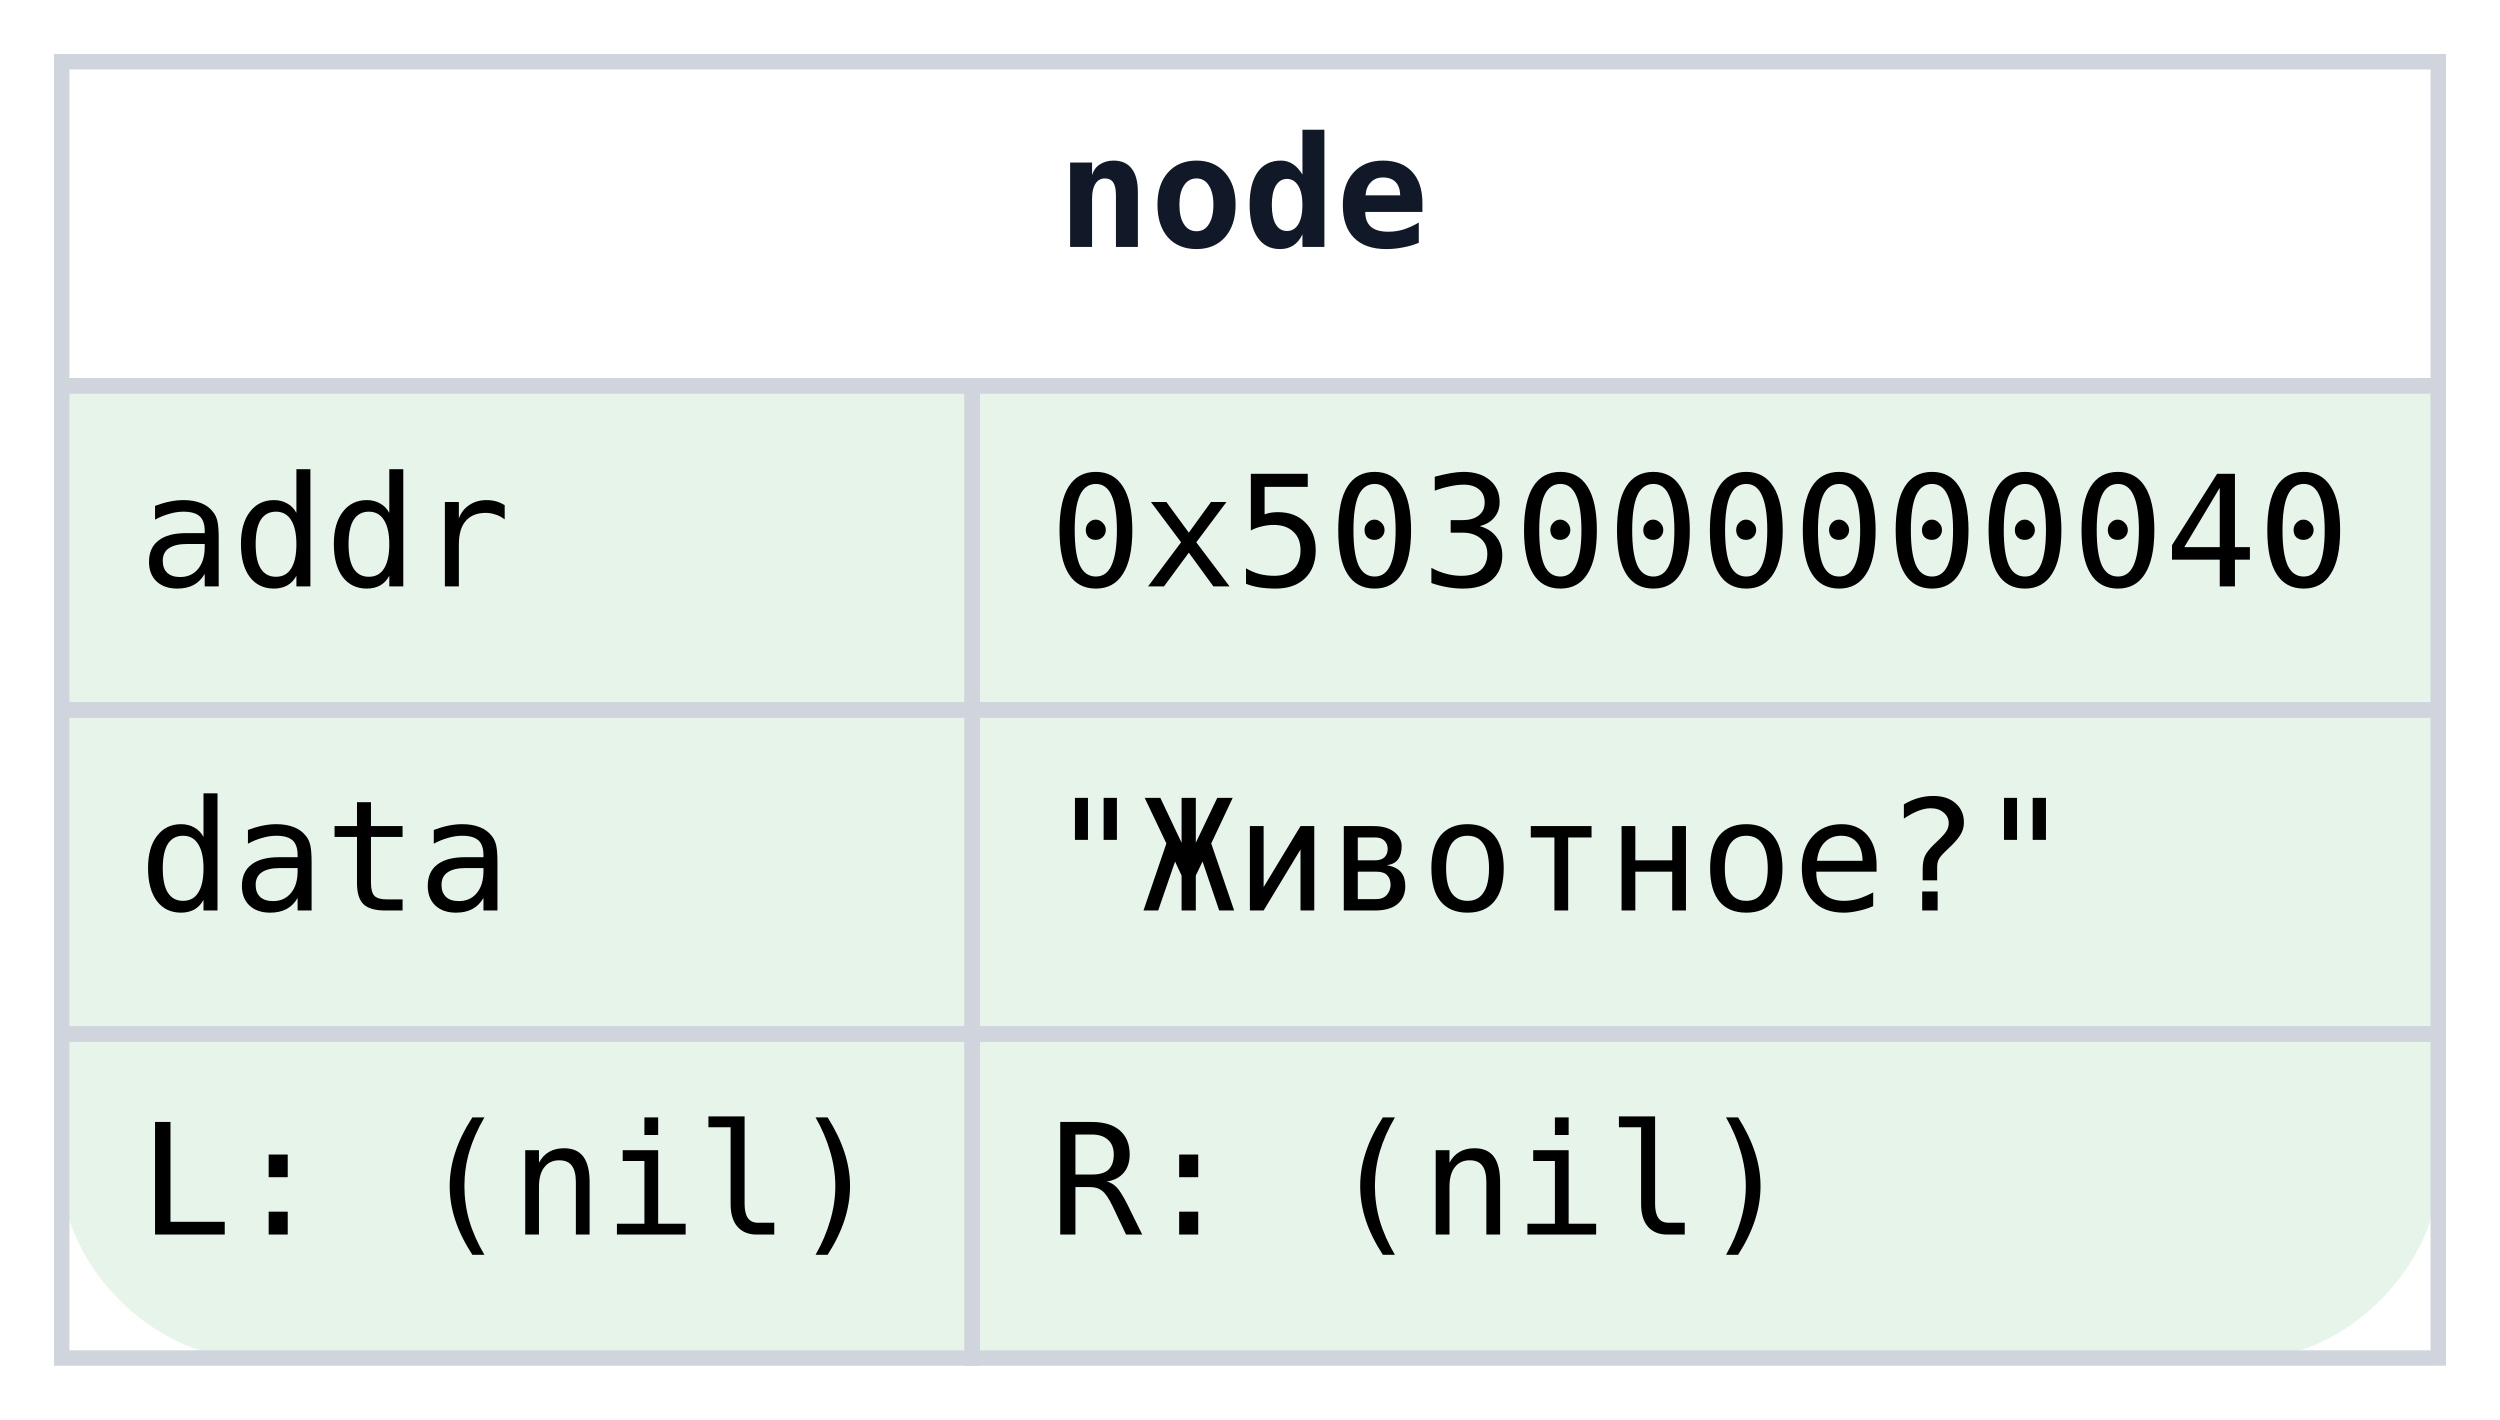
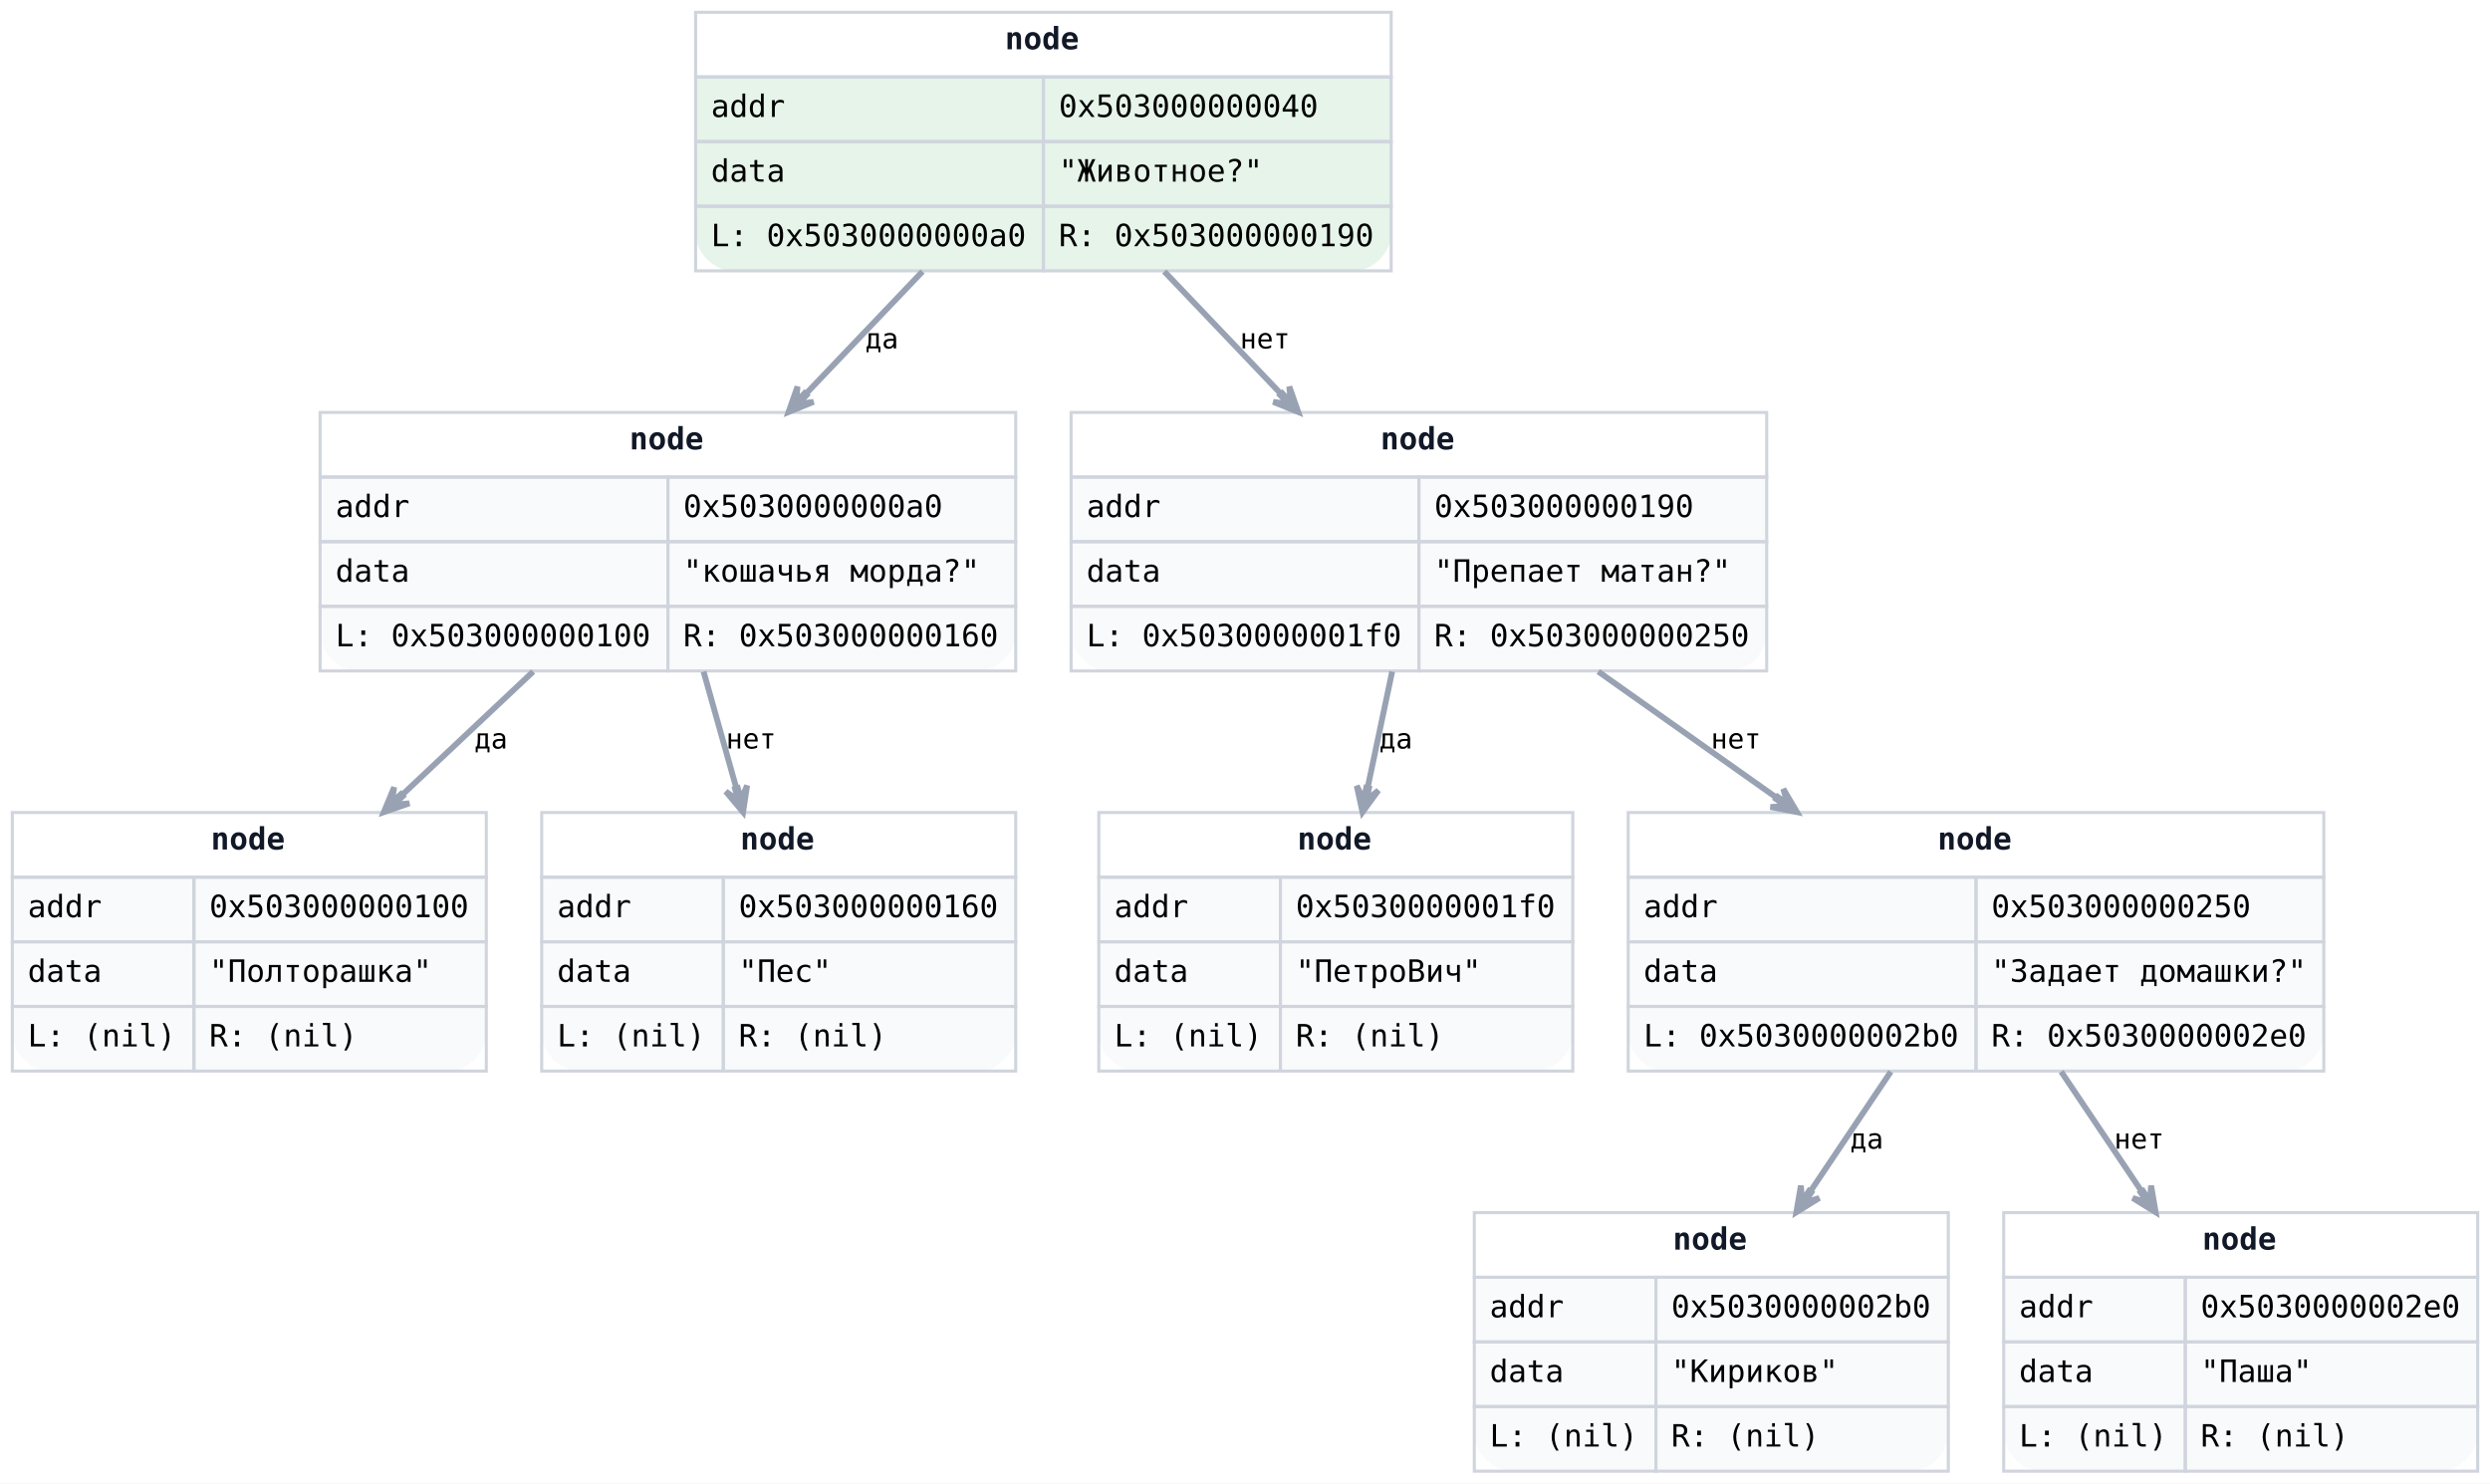
- <svg xmlns="http://www.w3.org/2000/svg" width="162pt" height="92pt" viewBox="0.00 0.00 162.00 92.00">
-   <g id="graph0" class="graph" transform="scale(1 1) rotate(0) translate(4 88)">
-     <polygon fill="white" stroke="transparent" points="-4,4 -4,-88 158,-88 158,4 -4,4" />
+ <svg xmlns="http://www.w3.org/2000/svg" width="809pt" height="482pt" viewBox="0.00 0.00 809.00 482.00">
+   <g id="graph0" class="graph" transform="scale(1 1) rotate(0) translate(4 478)">
+     <polygon fill="white" stroke="transparent" points="-4,4 -4,-478 805,-478 805,4 -4,4" />
    <g id="node1" class="node">
-       <path fill="#e6f4ea" stroke="transparent" stroke-width="2" d="M142,-84C142,-84 12,-84 12,-84 6,-84 0,-78 0,-72 0,-72 0,-12 0,-12 0,-6 6,0 12,0 12,0 142,0 142,0 148,0 154,-6 154,-12 154,-12 154,-72 154,-72 154,-78 148,-84 142,-84" />
-       <polygon fill="#ffffff" stroke="transparent" points="0,-63 0,-84 154,-84 154,-63 0,-63" />
-       <polygon fill="none" stroke="#d0d5dd" points="0,-63 0,-84 154,-84 154,-63 0,-63" />
-       <text text-anchor="start" x="64.5" y="-72" font-family="monospace" font-weight="bold" font-size="10.00" fill="#111827">node</text>
-       <polygon fill="none" stroke="#d0d5dd" points="0,-42 0,-63 59,-63 59,-42 0,-42" />
-       <text text-anchor="start" x="5" y="-50" font-family="monospace" font-size="10.00">addr</text>
-       <polygon fill="none" stroke="#d0d5dd" points="59,-42 59,-63 154,-63 154,-42 59,-42" />
-       <text text-anchor="start" x="64" y="-50" font-family="monospace" font-size="10.00">0x503000000040</text>
-       <polygon fill="none" stroke="#d0d5dd" points="0,-21 0,-42 59,-42 59,-21 0,-21" />
-       <text text-anchor="start" x="5" y="-29" font-family="monospace" font-size="10.00">data</text>
-       <polygon fill="none" stroke="#d0d5dd" points="59,-21 59,-42 154,-42 154,-21 59,-21" />
-       <text text-anchor="start" x="64" y="-29" font-family="monospace" font-size="10.00">"Животное?"</text>
-       <polygon fill="none" stroke="#d0d5dd" points="0,0 0,-21 59,-21 59,0 0,0" />
-       <text text-anchor="start" x="5" y="-8" font-family="monospace" font-size="10.00">L: (nil)</text>
-       <polygon fill="none" stroke="#d0d5dd" points="59,0 59,-21 154,-21 154,0 59,0" />
-       <text text-anchor="start" x="64" y="-8" font-family="monospace" font-size="10.00">R: (nil)</text>
+       <path fill="#e6f4ea" stroke="transparent" stroke-width="2" d="M436,-474C436,-474 234,-474 234,-474 228,-474 222,-468 222,-462 222,-462 222,-402 222,-402 222,-396 228,-390 234,-390 234,-390 436,-390 436,-390 442,-390 448,-396 448,-402 448,-402 448,-462 448,-462 448,-468 442,-474 436,-474" />
+       <polygon fill="#ffffff" stroke="transparent" points="222,-453 222,-474 448,-474 448,-453 222,-453" />
+       <polygon fill="none" stroke="#d0d5dd" points="222,-453 222,-474 448,-474 448,-453 222,-453" />
+       <text text-anchor="start" x="322.5" y="-462" font-family="monospace" font-weight="bold" font-size="10.00" fill="#111827">node</text>
+       <polygon fill="none" stroke="#d0d5dd" points="222,-432 222,-453 335,-453 335,-432 222,-432" />
+       <text text-anchor="start" x="227" y="-440" font-family="monospace" font-size="10.00">addr</text>
+       <polygon fill="none" stroke="#d0d5dd" points="335,-432 335,-453 448,-453 448,-432 335,-432" />
+       <text text-anchor="start" x="340" y="-440" font-family="monospace" font-size="10.00">0x503000000040</text>
+       <polygon fill="none" stroke="#d0d5dd" points="222,-411 222,-432 335,-432 335,-411 222,-411" />
+       <text text-anchor="start" x="227" y="-419" font-family="monospace" font-size="10.00">data</text>
+       <polygon fill="none" stroke="#d0d5dd" points="335,-411 335,-432 448,-432 448,-411 335,-411" />
+       <text text-anchor="start" x="340" y="-419" font-family="monospace" font-size="10.00">"Животное?"</text>
+       <polygon fill="none" stroke="#d0d5dd" points="222,-390 222,-411 335,-411 335,-390 222,-390" />
+       <text text-anchor="start" x="227" y="-398" font-family="monospace" font-size="10.00">L: 0x5030000000a0</text>
+       <polygon fill="none" stroke="#d0d5dd" points="335,-390 335,-411 448,-411 448,-390 335,-390" />
+       <text text-anchor="start" x="340" y="-398" font-family="monospace" font-size="10.00">R: 0x503000000190</text>
+     </g>
+     <g id="node2" class="node">
+       <path fill="#f9fafb" stroke="transparent" stroke-width="2" d="M314,-344C314,-344 112,-344 112,-344 106,-344 100,-338 100,-332 100,-332 100,-272 100,-272 100,-266 106,-260 112,-260 112,-260 314,-260 314,-260 320,-260 326,-266 326,-272 326,-272 326,-332 326,-332 326,-338 320,-344 314,-344" />
+       <polygon fill="#ffffff" stroke="transparent" points="100,-323 100,-344 326,-344 326,-323 100,-323" />
+       <polygon fill="none" stroke="#d0d5dd" points="100,-323 100,-344 326,-344 326,-323 100,-323" />
+       <text text-anchor="start" x="200.5" y="-332" font-family="monospace" font-weight="bold" font-size="10.00" fill="#111827">node</text>
+       <polygon fill="none" stroke="#d0d5dd" points="100,-302 100,-323 213,-323 213,-302 100,-302" />
+       <text text-anchor="start" x="105" y="-310" font-family="monospace" font-size="10.00">addr</text>
+       <polygon fill="none" stroke="#d0d5dd" points="213,-302 213,-323 326,-323 326,-302 213,-302" />
+       <text text-anchor="start" x="218" y="-310" font-family="monospace" font-size="10.00">0x5030000000a0</text>
+       <polygon fill="none" stroke="#d0d5dd" points="100,-281 100,-302 213,-302 213,-281 100,-281" />
+       <text text-anchor="start" x="105" y="-289" font-family="monospace" font-size="10.00">data</text>
+       <polygon fill="none" stroke="#d0d5dd" points="213,-281 213,-302 326,-302 326,-281 213,-281" />
+       <text text-anchor="start" x="218" y="-289" font-family="monospace" font-size="10.00">"кошачья морда?"</text>
+       <polygon fill="none" stroke="#d0d5dd" points="100,-260 100,-281 213,-281 213,-260 100,-260" />
+       <text text-anchor="start" x="105" y="-268" font-family="monospace" font-size="10.00">L: 0x503000000100</text>
+       <polygon fill="none" stroke="#d0d5dd" points="213,-260 213,-281 326,-281 326,-260 213,-260" />
+       <text text-anchor="start" x="218" y="-268" font-family="monospace" font-size="10.00">R: 0x503000000160</text>
+     </g>
+     <g id="edge1" class="edge">
+       <path fill="none" stroke="#98a2b3" stroke-width="1.9" d="M295.73,-389.8C283.65,-377.12 270.26,-363.07 257.83,-350.04" />
+       <polygon fill="#98a2b3" stroke="#98a2b3" stroke-width="1.9" points="252.2,-344.13 260.32,-347.43 255.29,-346.71 258.04,-349.61 257.72,-349.92 257.39,-350.23 254.63,-347.33 255.11,-352.4 252.2,-344.13 252.2,-344.13" />
+       <text text-anchor="middle" x="282.5" y="-364.8" font-family="monospace" font-size="9.00">да</text>
+     </g>
+     <g id="node3" class="node">
+       <path fill="#f9fafb" stroke="transparent" stroke-width="2" d="M558,-344C558,-344 356,-344 356,-344 350,-344 344,-338 344,-332 344,-332 344,-272 344,-272 344,-266 350,-260 356,-260 356,-260 558,-260 558,-260 564,-260 570,-266 570,-272 570,-272 570,-332 570,-332 570,-338 564,-344 558,-344" />
+       <polygon fill="#ffffff" stroke="transparent" points="344,-323 344,-344 570,-344 570,-323 344,-323" />
+       <polygon fill="none" stroke="#d0d5dd" points="344,-323 344,-344 570,-344 570,-323 344,-323" />
+       <text text-anchor="start" x="444.5" y="-332" font-family="monospace" font-weight="bold" font-size="10.00" fill="#111827">node</text>
+       <polygon fill="none" stroke="#d0d5dd" points="344,-302 344,-323 457,-323 457,-302 344,-302" />
+       <text text-anchor="start" x="349" y="-310" font-family="monospace" font-size="10.00">addr</text>
+       <polygon fill="none" stroke="#d0d5dd" points="457,-302 457,-323 570,-323 570,-302 457,-302" />
+       <text text-anchor="start" x="462" y="-310" font-family="monospace" font-size="10.00">0x503000000190</text>
+       <polygon fill="none" stroke="#d0d5dd" points="344,-281 344,-302 457,-302 457,-281 344,-281" />
+       <text text-anchor="start" x="349" y="-289" font-family="monospace" font-size="10.00">data</text>
+       <polygon fill="none" stroke="#d0d5dd" points="457,-281 457,-302 570,-302 570,-281 457,-281" />
+       <text text-anchor="start" x="462" y="-289" font-family="monospace" font-size="10.00">"Препает матан?"</text>
+       <polygon fill="none" stroke="#d0d5dd" points="344,-260 344,-281 457,-281 457,-260 344,-260" />
+       <text text-anchor="start" x="349" y="-268" font-family="monospace" font-size="10.00">L: 0x5030000001f0</text>
+       <polygon fill="none" stroke="#d0d5dd" points="457,-260 457,-281 570,-281 570,-260 457,-260" />
+       <text text-anchor="start" x="462" y="-268" font-family="monospace" font-size="10.00">R: 0x503000000250</text>
+     </g>
+     <g id="edge2" class="edge">
+       <path fill="none" stroke="#98a2b3" stroke-width="1.9" d="M374.27,-389.8C386.35,-377.12 399.74,-363.07 412.17,-350.04" />
+       <polygon fill="#98a2b3" stroke="#98a2b3" stroke-width="1.9" points="417.8,-344.13 414.89,-352.4 415.37,-347.33 412.61,-350.23 412.28,-349.92 411.96,-349.61 414.71,-346.71 409.68,-347.43 417.8,-344.13 417.8,-344.13" />
+       <text text-anchor="middle" x="407" y="-364.8" font-family="monospace" font-size="9.00">нет</text>
+     </g>
+     <g id="node4" class="node">
+       <path fill="#f9fafb" stroke="transparent" stroke-width="2" d="M142,-214C142,-214 12,-214 12,-214 6,-214 0,-208 0,-202 0,-202 0,-142 0,-142 0,-136 6,-130 12,-130 12,-130 142,-130 142,-130 148,-130 154,-136 154,-142 154,-142 154,-202 154,-202 154,-208 148,-214 142,-214" />
+       <polygon fill="#ffffff" stroke="transparent" points="0,-193 0,-214 154,-214 154,-193 0,-193" />
+       <polygon fill="none" stroke="#d0d5dd" points="0,-193 0,-214 154,-214 154,-193 0,-193" />
+       <text text-anchor="start" x="64.5" y="-202" font-family="monospace" font-weight="bold" font-size="10.00" fill="#111827">node</text>
+       <polygon fill="none" stroke="#d0d5dd" points="0,-172 0,-193 59,-193 59,-172 0,-172" />
+       <text text-anchor="start" x="5" y="-180" font-family="monospace" font-size="10.00">addr</text>
+       <polygon fill="none" stroke="#d0d5dd" points="59,-172 59,-193 154,-193 154,-172 59,-172" />
+       <text text-anchor="start" x="64" y="-180" font-family="monospace" font-size="10.00">0x503000000100</text>
+       <polygon fill="none" stroke="#d0d5dd" points="0,-151 0,-172 59,-172 59,-151 0,-151" />
+       <text text-anchor="start" x="5" y="-159" font-family="monospace" font-size="10.00">data</text>
+       <polygon fill="none" stroke="#d0d5dd" points="59,-151 59,-172 154,-172 154,-151 59,-151" />
+       <text text-anchor="start" x="64" y="-159" font-family="monospace" font-size="10.00">"Полторашка"</text>
+       <polygon fill="none" stroke="#d0d5dd" points="0,-130 0,-151 59,-151 59,-130 0,-130" />
+       <text text-anchor="start" x="5" y="-138" font-family="monospace" font-size="10.00">L: (nil)</text>
+       <polygon fill="none" stroke="#d0d5dd" points="59,-130 59,-151 154,-151 154,-130 59,-130" />
+       <text text-anchor="start" x="64" y="-138" font-family="monospace" font-size="10.00">R: (nil)</text>
+     </g>
+     <g id="edge3" class="edge">
+       <path fill="none" stroke="#98a2b3" stroke-width="1.9" d="M169.22,-259.8C155.63,-247.01 140.56,-232.82 126.6,-219.68" />
+       <polygon fill="#98a2b3" stroke="#98a2b3" stroke-width="1.9" points="120.7,-214.13 128.99,-216.99 123.92,-216.54 126.83,-219.28 126.52,-219.61 126.22,-219.94 123.3,-217.2 124.06,-222.23 120.7,-214.13 120.7,-214.13" />
+       <text text-anchor="middle" x="155.5" y="-234.8" font-family="monospace" font-size="9.00">да</text>
+     </g>
+     <g id="node5" class="node">
+       <path fill="#f9fafb" stroke="transparent" stroke-width="2" d="M314,-214C314,-214 184,-214 184,-214 178,-214 172,-208 172,-202 172,-202 172,-142 172,-142 172,-136 178,-130 184,-130 184,-130 314,-130 314,-130 320,-130 326,-136 326,-142 326,-142 326,-202 326,-202 326,-208 320,-214 314,-214" />
+       <polygon fill="#ffffff" stroke="transparent" points="172,-193 172,-214 326,-214 326,-193 172,-193" />
+       <polygon fill="none" stroke="#d0d5dd" points="172,-193 172,-214 326,-214 326,-193 172,-193" />
+       <text text-anchor="start" x="236.5" y="-202" font-family="monospace" font-weight="bold" font-size="10.00" fill="#111827">node</text>
+       <polygon fill="none" stroke="#d0d5dd" points="172,-172 172,-193 231,-193 231,-172 172,-172" />
+       <text text-anchor="start" x="177" y="-180" font-family="monospace" font-size="10.00">addr</text>
+       <polygon fill="none" stroke="#d0d5dd" points="231,-172 231,-193 326,-193 326,-172 231,-172" />
+       <text text-anchor="start" x="236" y="-180" font-family="monospace" font-size="10.00">0x503000000160</text>
+       <polygon fill="none" stroke="#d0d5dd" points="172,-151 172,-172 231,-172 231,-151 172,-151" />
+       <text text-anchor="start" x="177" y="-159" font-family="monospace" font-size="10.00">data</text>
+       <polygon fill="none" stroke="#d0d5dd" points="231,-151 231,-172 326,-172 326,-151 231,-151" />
+       <text text-anchor="start" x="236" y="-159" font-family="monospace" font-size="10.00">"Пес"</text>
+       <polygon fill="none" stroke="#d0d5dd" points="172,-130 172,-151 231,-151 231,-130 172,-130" />
+       <text text-anchor="start" x="177" y="-138" font-family="monospace" font-size="10.00">L: (nil)</text>
+       <polygon fill="none" stroke="#d0d5dd" points="231,-130 231,-151 326,-151 326,-130 231,-130" />
+       <text text-anchor="start" x="236" y="-138" font-family="monospace" font-size="10.00">R: (nil)</text>
+     </g>
+     <g id="edge4" class="edge">
+       <path fill="none" stroke="#98a2b3" stroke-width="1.9" d="M224.59,-259.8C227.96,-247.81 231.68,-234.59 235.17,-222.16" />
+       <polygon fill="#98a2b3" stroke="#98a2b3" stroke-width="1.9" points="237.43,-214.13 238.73,-222.8 236.78,-218.1 235.7,-221.95 235.27,-221.83 234.83,-221.71 235.92,-217.86 231.8,-220.85 237.43,-214.13 237.43,-214.13" />
+       <text text-anchor="middle" x="240" y="-234.8" font-family="monospace" font-size="9.00">нет</text>
+     </g>
+     <g id="node6" class="node">
+       <path fill="#f9fafb" stroke="transparent" stroke-width="2" d="M495,-214C495,-214 365,-214 365,-214 359,-214 353,-208 353,-202 353,-202 353,-142 353,-142 353,-136 359,-130 365,-130 365,-130 495,-130 495,-130 501,-130 507,-136 507,-142 507,-142 507,-202 507,-202 507,-208 501,-214 495,-214" />
+       <polygon fill="#ffffff" stroke="transparent" points="353,-193 353,-214 507,-214 507,-193 353,-193" />
+       <polygon fill="none" stroke="#d0d5dd" points="353,-193 353,-214 507,-214 507,-193 353,-193" />
+       <text text-anchor="start" x="417.5" y="-202" font-family="monospace" font-weight="bold" font-size="10.00" fill="#111827">node</text>
+       <polygon fill="none" stroke="#d0d5dd" points="353,-172 353,-193 412,-193 412,-172 353,-172" />
+       <text text-anchor="start" x="358" y="-180" font-family="monospace" font-size="10.00">addr</text>
+       <polygon fill="none" stroke="#d0d5dd" points="412,-172 412,-193 507,-193 507,-172 412,-172" />
+       <text text-anchor="start" x="417" y="-180" font-family="monospace" font-size="10.00">0x5030000001f0</text>
+       <polygon fill="none" stroke="#d0d5dd" points="353,-151 353,-172 412,-172 412,-151 353,-151" />
+       <text text-anchor="start" x="358" y="-159" font-family="monospace" font-size="10.00">data</text>
+       <polygon fill="none" stroke="#d0d5dd" points="412,-151 412,-172 507,-172 507,-151 412,-151" />
+       <text text-anchor="start" x="417" y="-159" font-family="monospace" font-size="10.00">"ПетроВич"</text>
+       <polygon fill="none" stroke="#d0d5dd" points="353,-130 353,-151 412,-151 412,-130 353,-130" />
+       <text text-anchor="start" x="358" y="-138" font-family="monospace" font-size="10.00">L: (nil)</text>
+       <polygon fill="none" stroke="#d0d5dd" points="412,-130 412,-151 507,-151 507,-130 412,-130" />
+       <text text-anchor="start" x="417" y="-138" font-family="monospace" font-size="10.00">R: (nil)</text>
+     </g>
+     <g id="edge5" class="edge">
+       <path fill="none" stroke="#98a2b3" stroke-width="1.9" d="M448.31,-259.8C445.78,-247.81 442.99,-234.59 440.37,-222.16" />
+       <polygon fill="#98a2b3" stroke="#98a2b3" stroke-width="1.9" points="438.68,-214.13 443.85,-221.21 439.94,-217.95 440.77,-221.86 440.33,-221.96 439.89,-222.05 439.06,-218.13 436.8,-222.7 438.68,-214.13 438.68,-214.13" />
+       <text text-anchor="middle" x="449.5" y="-234.8" font-family="monospace" font-size="9.00">да</text>
+     </g>
+     <g id="node7" class="node">
+       <path fill="#f9fafb" stroke="transparent" stroke-width="2" d="M739,-214C739,-214 537,-214 537,-214 531,-214 525,-208 525,-202 525,-202 525,-142 525,-142 525,-136 531,-130 537,-130 537,-130 739,-130 739,-130 745,-130 751,-136 751,-142 751,-142 751,-202 751,-202 751,-208 745,-214 739,-214" />
+       <polygon fill="#ffffff" stroke="transparent" points="525,-193 525,-214 751,-214 751,-193 525,-193" />
+       <polygon fill="none" stroke="#d0d5dd" points="525,-193 525,-214 751,-214 751,-193 525,-193" />
+       <text text-anchor="start" x="625.5" y="-202" font-family="monospace" font-weight="bold" font-size="10.00" fill="#111827">node</text>
+       <polygon fill="none" stroke="#d0d5dd" points="525,-172 525,-193 638,-193 638,-172 525,-172" />
+       <text text-anchor="start" x="530" y="-180" font-family="monospace" font-size="10.00">addr</text>
+       <polygon fill="none" stroke="#d0d5dd" points="638,-172 638,-193 751,-193 751,-172 638,-172" />
+       <text text-anchor="start" x="643" y="-180" font-family="monospace" font-size="10.00">0x503000000250</text>
+       <polygon fill="none" stroke="#d0d5dd" points="525,-151 525,-172 638,-172 638,-151 525,-151" />
+       <text text-anchor="start" x="530" y="-159" font-family="monospace" font-size="10.00">data</text>
+       <polygon fill="none" stroke="#d0d5dd" points="638,-151 638,-172 751,-172 751,-151 638,-151" />
+       <text text-anchor="start" x="643" y="-159" font-family="monospace" font-size="10.00">"Задает домашки?"</text>
+       <polygon fill="none" stroke="#d0d5dd" points="525,-130 525,-151 638,-151 638,-130 525,-130" />
+       <text text-anchor="start" x="530" y="-138" font-family="monospace" font-size="10.00">L: 0x5030000002b0</text>
+       <polygon fill="none" stroke="#d0d5dd" points="638,-130 638,-151 751,-151 751,-130 638,-130" />
+       <text text-anchor="start" x="643" y="-138" font-family="monospace" font-size="10.00">R: 0x5030000002e0</text>
+     </g>
+     <g id="edge6" class="edge">
+       <path fill="none" stroke="#98a2b3" stroke-width="1.9" d="M515.27,-259.8C533.67,-246.78 554.13,-232.31 572.98,-218.98" />
+       <polygon fill="#98a2b3" stroke="#98a2b3" stroke-width="1.9" points="579.84,-214.13 575.39,-221.69 576.84,-216.8 573.57,-219.11 573.31,-218.75 573.05,-218.38 576.32,-216.07 571.23,-215.81 579.84,-214.13 579.84,-214.13" />
+       <text text-anchor="middle" x="560" y="-234.8" font-family="monospace" font-size="9.00">нет</text>
+     </g>
+     <g id="node8" class="node">
+       <path fill="#f9fafb" stroke="transparent" stroke-width="2" d="M617,-84C617,-84 487,-84 487,-84 481,-84 475,-78 475,-72 475,-72 475,-12 475,-12 475,-6 481,0 487,0 487,0 617,0 617,0 623,0 629,-6 629,-12 629,-12 629,-72 629,-72 629,-78 623,-84 617,-84" />
+       <polygon fill="#ffffff" stroke="transparent" points="475,-63 475,-84 629,-84 629,-63 475,-63" />
+       <polygon fill="none" stroke="#d0d5dd" points="475,-63 475,-84 629,-84 629,-63 475,-63" />
+       <text text-anchor="start" x="539.5" y="-72" font-family="monospace" font-weight="bold" font-size="10.00" fill="#111827">node</text>
+       <polygon fill="none" stroke="#d0d5dd" points="475,-42 475,-63 534,-63 534,-42 475,-42" />
+       <text text-anchor="start" x="480" y="-50" font-family="monospace" font-size="10.00">addr</text>
+       <polygon fill="none" stroke="#d0d5dd" points="534,-42 534,-63 629,-63 629,-42 534,-42" />
+       <text text-anchor="start" x="539" y="-50" font-family="monospace" font-size="10.00">0x5030000002b0</text>
+       <polygon fill="none" stroke="#d0d5dd" points="475,-21 475,-42 534,-42 534,-21 475,-21" />
+       <text text-anchor="start" x="480" y="-29" font-family="monospace" font-size="10.00">data</text>
+       <polygon fill="none" stroke="#d0d5dd" points="534,-21 534,-42 629,-42 629,-21 534,-21" />
+       <text text-anchor="start" x="539" y="-29" font-family="monospace" font-size="10.00">"Кириков"</text>
+       <polygon fill="none" stroke="#d0d5dd" points="475,0 475,-21 534,-21 534,0 475,0" />
+       <text text-anchor="start" x="480" y="-8" font-family="monospace" font-size="10.00">L: (nil)</text>
+       <polygon fill="none" stroke="#d0d5dd" points="534,0 534,-21 629,-21 629,0 534,0" />
+       <text text-anchor="start" x="539" y="-8" font-family="monospace" font-size="10.00">R: (nil)</text>
+     </g>
+     <g id="edge7" class="edge">
+       <path fill="none" stroke="#98a2b3" stroke-width="1.9" d="M610.32,-129.8C602.03,-117.46 592.87,-103.83 584.31,-91.1" />
+       <polygon fill="#98a2b3" stroke="#98a2b3" stroke-width="1.9" points="579.63,-84.13 587.08,-88.76 582.24,-87.2 584.47,-90.52 584.09,-90.77 583.72,-91.02 581.49,-87.7 581.11,-92.78 579.63,-84.13 579.63,-84.13" />
+       <text text-anchor="middle" x="602.5" y="-104.8" font-family="monospace" font-size="9.00">да</text>
+     </g>
+     <g id="node9" class="node">
+       <path fill="#f9fafb" stroke="transparent" stroke-width="2" d="M789,-84C789,-84 659,-84 659,-84 653,-84 647,-78 647,-72 647,-72 647,-12 647,-12 647,-6 653,0 659,0 659,0 789,0 789,0 795,0 801,-6 801,-12 801,-12 801,-72 801,-72 801,-78 795,-84 789,-84" />
+       <polygon fill="#ffffff" stroke="transparent" points="647,-63 647,-84 801,-84 801,-63 647,-63" />
+       <polygon fill="none" stroke="#d0d5dd" points="647,-63 647,-84 801,-84 801,-63 647,-63" />
+       <text text-anchor="start" x="711.5" y="-72" font-family="monospace" font-weight="bold" font-size="10.00" fill="#111827">node</text>
+       <polygon fill="none" stroke="#d0d5dd" points="647,-42 647,-63 706,-63 706,-42 647,-42" />
+       <text text-anchor="start" x="652" y="-50" font-family="monospace" font-size="10.00">addr</text>
+       <polygon fill="none" stroke="#d0d5dd" points="706,-42 706,-63 801,-63 801,-42 706,-42" />
+       <text text-anchor="start" x="711" y="-50" font-family="monospace" font-size="10.00">0x5030000002e0</text>
+       <polygon fill="none" stroke="#d0d5dd" points="647,-21 647,-42 706,-42 706,-21 647,-21" />
+       <text text-anchor="start" x="652" y="-29" font-family="monospace" font-size="10.00">data</text>
+       <polygon fill="none" stroke="#d0d5dd" points="706,-21 706,-42 801,-42 801,-21 706,-21" />
+       <text text-anchor="start" x="711" y="-29" font-family="monospace" font-size="10.00">"Паша"</text>
+       <polygon fill="none" stroke="#d0d5dd" points="647,0 647,-21 706,-21 706,0 647,0" />
+       <text text-anchor="start" x="652" y="-8" font-family="monospace" font-size="10.00">L: (nil)</text>
+       <polygon fill="none" stroke="#d0d5dd" points="706,0 706,-21 801,-21 801,0 706,0" />
+       <text text-anchor="start" x="711" y="-8" font-family="monospace" font-size="10.00">R: (nil)</text>
+     </g>
+     <g id="edge8" class="edge">
+       <path fill="none" stroke="#98a2b3" stroke-width="1.9" d="M665.68,-129.8C673.97,-117.46 683.13,-103.83 691.69,-91.1" />
+       <polygon fill="#98a2b3" stroke="#98a2b3" stroke-width="1.9" points="696.37,-84.13 694.89,-92.78 694.51,-87.7 692.28,-91.02 691.91,-90.77 691.53,-90.52 693.76,-87.2 688.92,-88.76 696.37,-84.13 696.37,-84.13" />
+       <text text-anchor="middle" x="691" y="-104.8" font-family="monospace" font-size="9.00">нет</text>
    </g>
  </g>
</svg>
